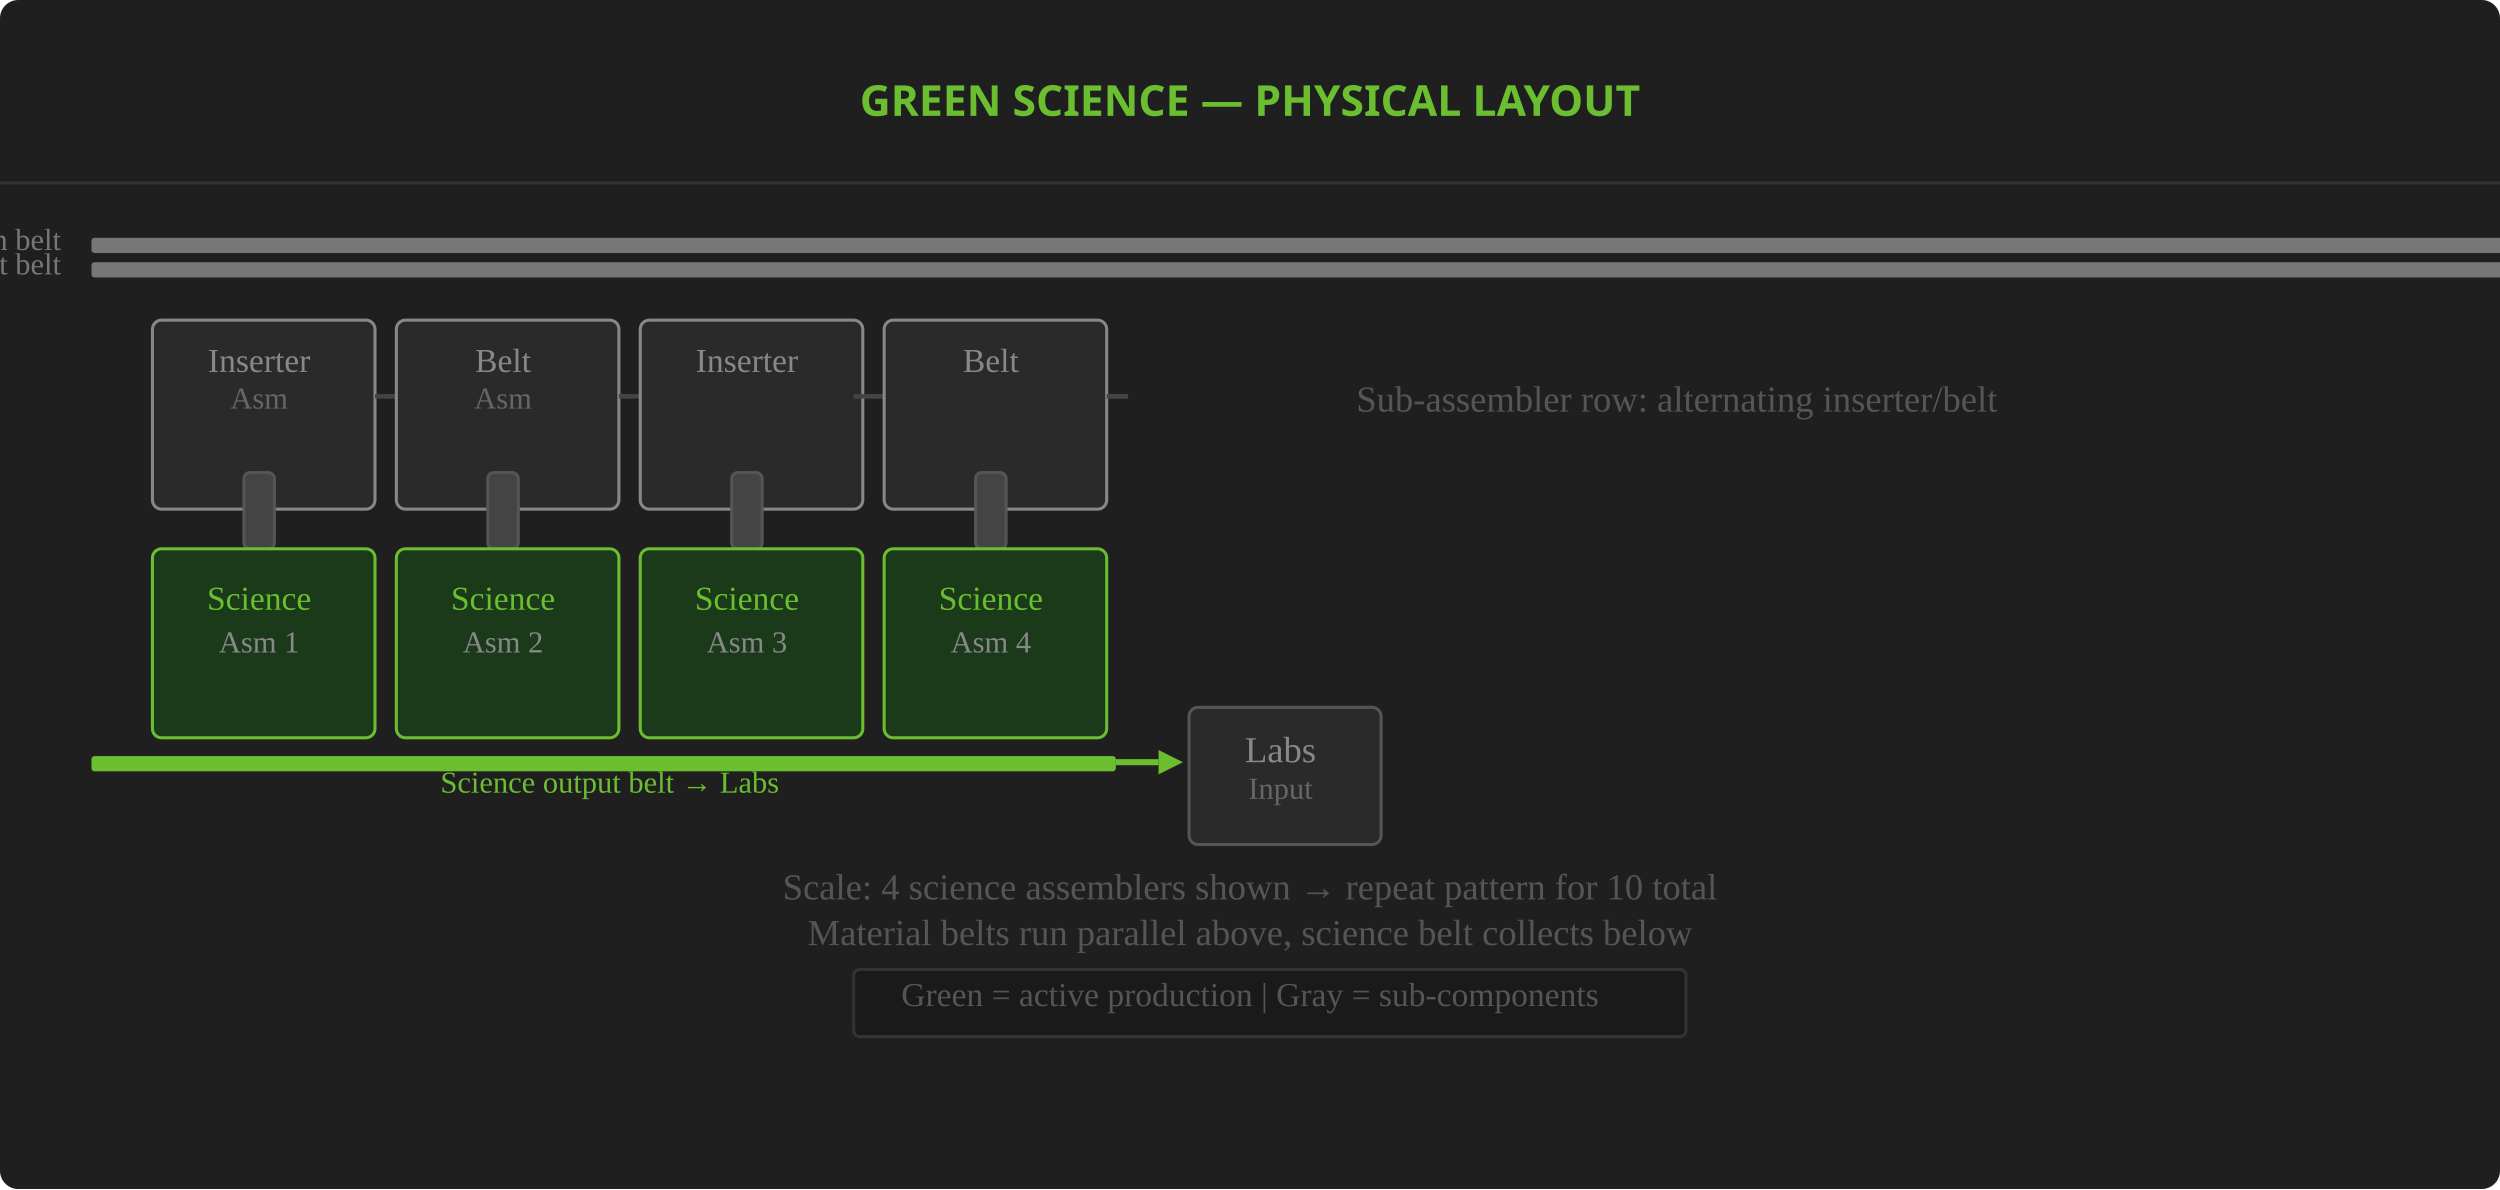
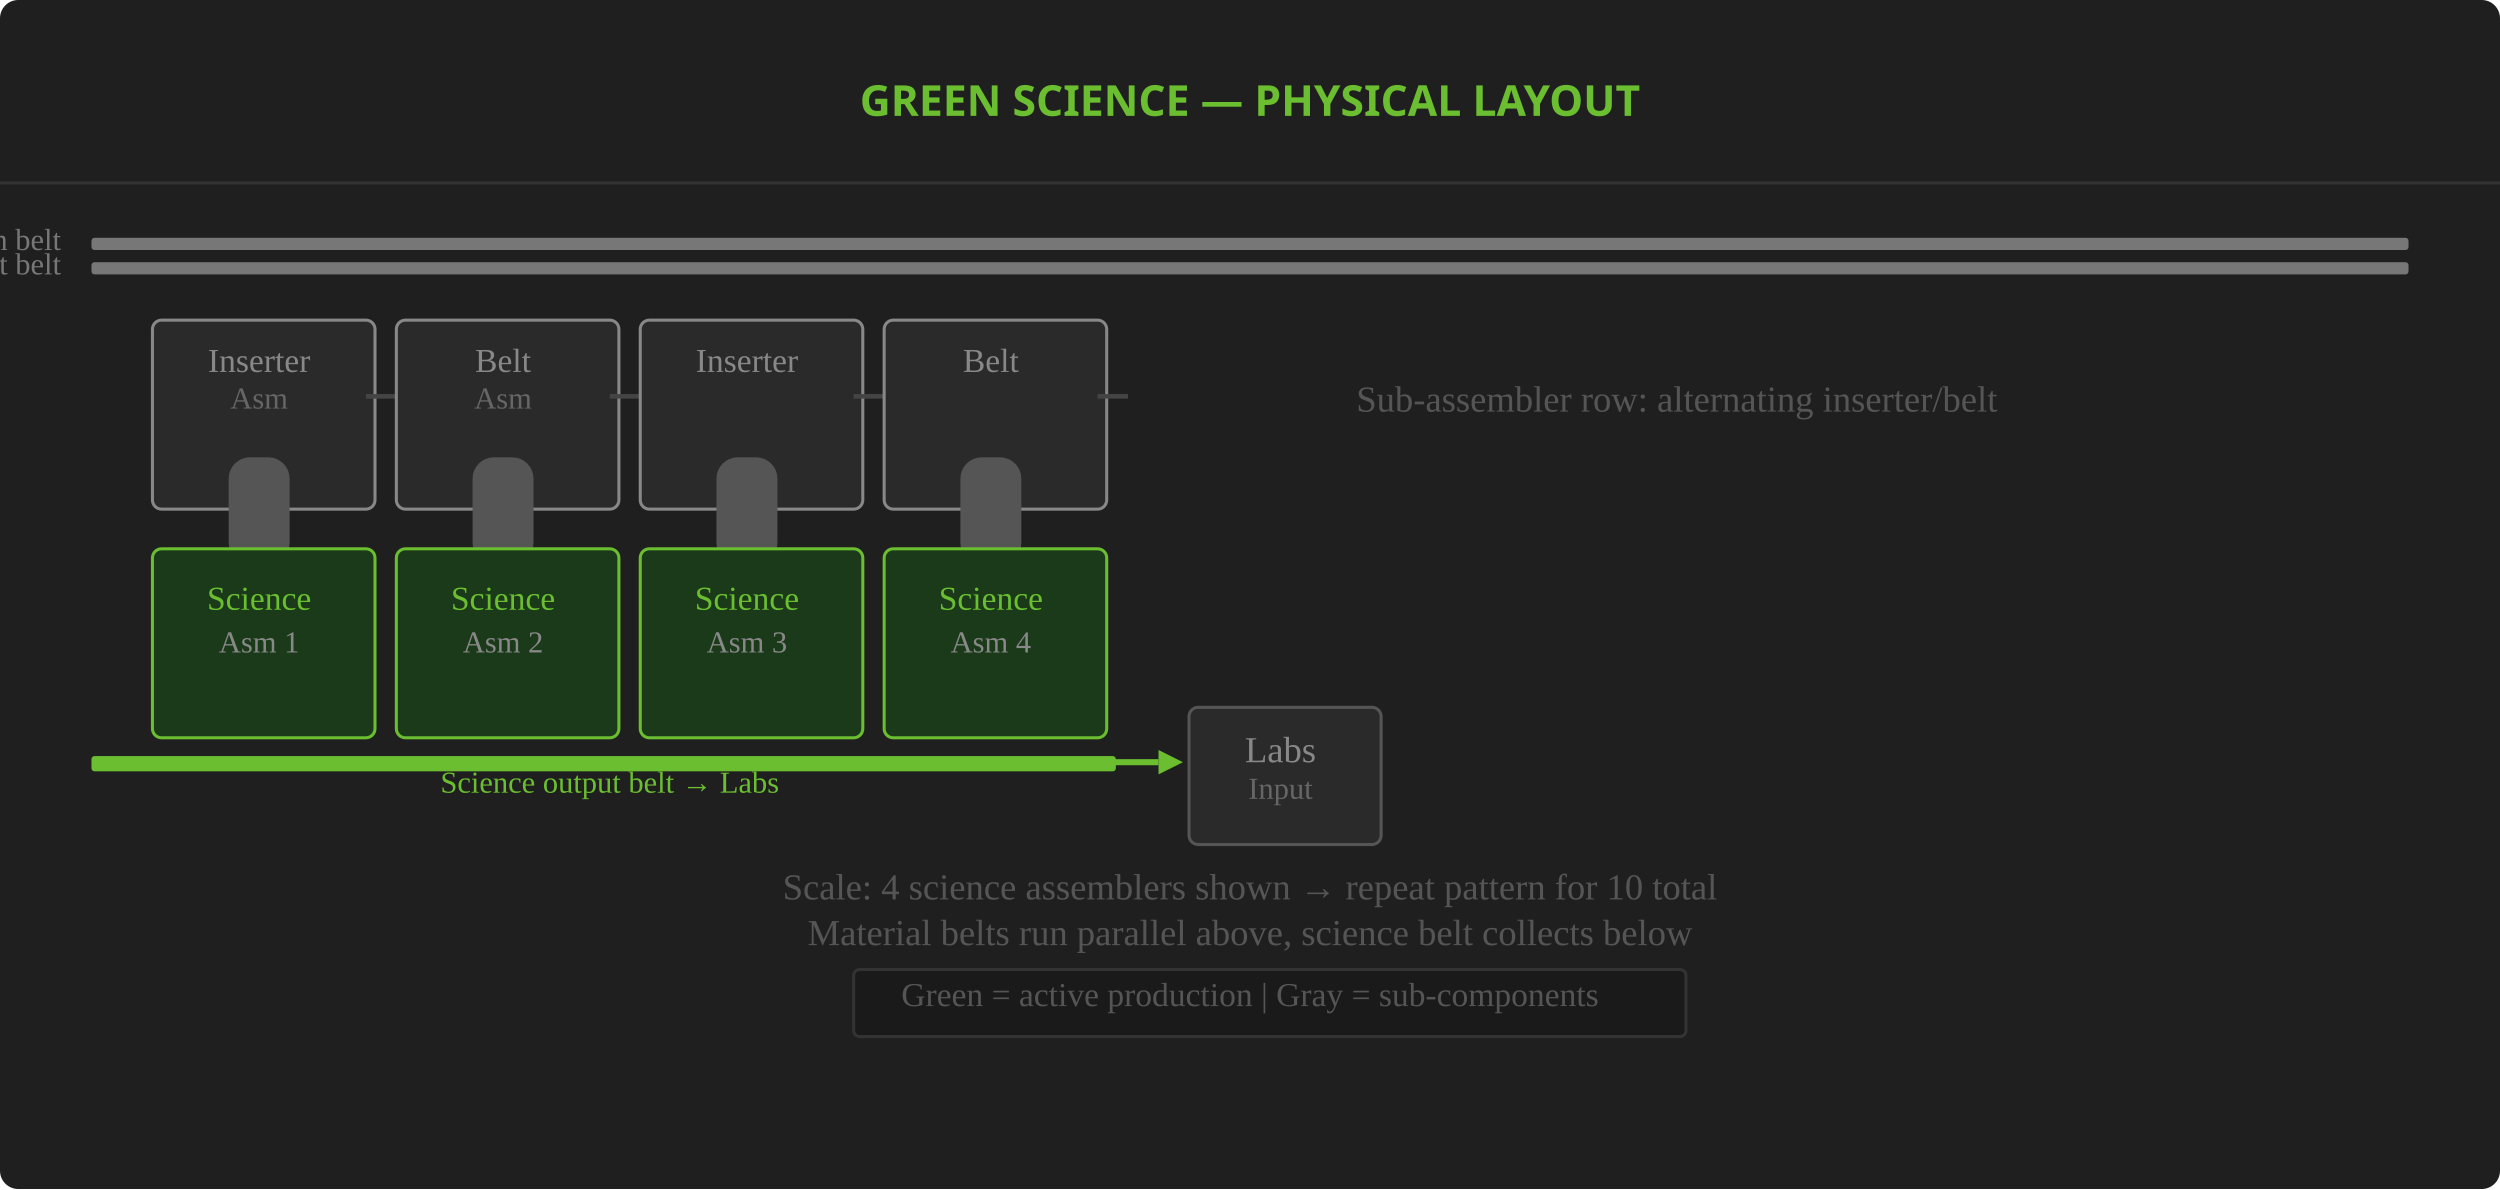
<svg xmlns="http://www.w3.org/2000/svg" viewBox="0 0 820 390" width="820" height="390">
  <defs>
    <filter id="g">
      <feGaussianBlur stdDeviation="2" result="b" />
      <feMerge>
        <feMergeNode in="b" />
        <feMergeNode in="SourceGraphic" />
      </feMerge>
    </filter>
  </defs>
  <rect width="820" height="390" fill="#1f1f1f" rx="6" />
  <line x1="0" y1="60" x2="820" y2="60" stroke="#333" />
  <text x="410" y="38" text-anchor="middle" font-family="Orbitron,sans-serif" font-size="14" font-weight="900" fill="#6abe30">GREEN SCIENCE — PHYSICAL LAYOUT</text>
-   <rect x="30" y="78" width="798" height="5" rx="1" fill="#777" />
+   <rect x="30" y="78" width="760" height="4" rx="1" fill="#777" />
  <text x="20" y="82" text-anchor="end" font-size="10" fill="#777">Iron belt</text>
-   <rect x="30" y="86" width="798" height="5" rx="1" fill="#777" />
+   <rect x="30" y="86" width="760" height="4" rx="1" fill="#777" />
  <text x="20" y="90" text-anchor="end" font-size="10" fill="#777">Circuit belt</text>
  <rect x="50" y="105" width="73" height="62" rx="3" fill="#2a2a2a" stroke="#888" />
  <text x="85" y="122" text-anchor="middle" font-size="11" fill="#888">Inserter</text>
  <text x="85" y="134" text-anchor="middle" font-size="10" fill="#666">Asm</text>
-   <line x1="123" y1="130" x2="130" y2="130" stroke="#444" stroke-width="1.5" />
+   <line x1="120" y1="130" x2="130" y2="130" stroke="#444" stroke-width="1.5" />
  <rect x="130" y="105" width="73" height="62" rx="3" fill="#2a2a2a" stroke="#888" />
  <text x="165" y="122" text-anchor="middle" font-size="11" fill="#888">Belt</text>
  <text x="165" y="134" text-anchor="middle" font-size="10" fill="#666">Asm</text>
-   <line x1="203" y1="130" x2="210" y2="130" stroke="#444" stroke-width="1.5" />
+   <line x1="200" y1="130" x2="210" y2="130" stroke="#444" stroke-width="1.5" />
  <rect x="210" y="105" width="73" height="62" rx="3" fill="#2a2a2a" stroke="#888" />
  <text x="245" y="122" text-anchor="middle" font-size="11" fill="#888">Inserter</text>
  <line x1="280" y1="130" x2="290" y2="130" stroke="#444" stroke-width="1.5" />
  <rect x="290" y="105" width="73" height="62" rx="3" fill="#2a2a2a" stroke="#888" />
  <text x="325" y="122" text-anchor="middle" font-size="11" fill="#888">Belt</text>
-   <line x1="363" y1="130" x2="370" y2="130" stroke="#444" stroke-width="1.5" />
+   <line x1="360" y1="130" x2="370" y2="130" stroke="#444" stroke-width="1.5" />
  <text x="550" y="135" text-anchor="middle" font-size="12" fill="#555">Sub-assembler row: alternating inserter/belt</text>
-   <rect x="80" y="155" width="10" height="25" rx="2" fill="#444" stroke="#555" stroke-width="1" />
-   <rect x="160" y="155" width="10" height="25" rx="2" fill="#444" stroke="#555" stroke-width="1" />
-   <rect x="240" y="155" width="10" height="25" rx="2" fill="#444" stroke="#555" stroke-width="1" />
-   <rect x="320" y="155" width="10" height="25" rx="2" fill="#444" stroke="#555" stroke-width="1" />
+   <rect x="80" y="155" width="10" height="25" rx="2" fill="#444" stroke="#555" stroke-width="10" />
+   <rect x="160" y="155" width="10" height="25" rx="2" fill="#444" stroke="#555" stroke-width="10" />
+   <rect x="240" y="155" width="10" height="25" rx="2" fill="#444" stroke="#555" stroke-width="10" />
+   <rect x="320" y="155" width="10" height="25" rx="2" fill="#444" stroke="#555" stroke-width="10" />
  <rect x="50" y="180" width="73" height="62" rx="3" fill="#1a3a1a" stroke="#6abe30" />
  <text x="85" y="200" text-anchor="middle" font-size="11" fill="#6abe30">Science</text>
  <text x="85" y="214" text-anchor="middle" font-size="10" fill="#888">Asm 1</text>
  <rect x="130" y="180" width="73" height="62" rx="3" fill="#1a3a1a" stroke="#6abe30" />
  <text x="165" y="200" text-anchor="middle" font-size="11" fill="#6abe30">Science</text>
  <text x="165" y="214" text-anchor="middle" font-size="10" fill="#888">Asm 2</text>
  <rect x="210" y="180" width="73" height="62" rx="3" fill="#1a3a1a" stroke="#6abe30" />
  <text x="245" y="200" text-anchor="middle" font-size="11" fill="#6abe30">Science</text>
  <text x="245" y="214" text-anchor="middle" font-size="10" fill="#888">Asm 3</text>
  <rect x="290" y="180" width="73" height="62" rx="3" fill="#1a3a1a" stroke="#6abe30" />
  <text x="325" y="200" text-anchor="middle" font-size="11" fill="#6abe30">Science</text>
  <text x="325" y="214" text-anchor="middle" font-size="10" fill="#888">Asm 4</text>
  <rect x="30" y="248" width="336" height="5" rx="1" fill="#6abe30" />
  <text x="200" y="260" text-anchor="middle" font-size="10" fill="#6abe30">Science output belt → Labs</text>
-   <line x1="366" y1="250" x2="380" y2="250" stroke="#6abe30" stroke-width="2" />
+   <line x1="350" y1="250" x2="380" y2="250" stroke="#6abe30" stroke-width="2" />
  <polygon points="380,246 388,250 380,254" fill="#6abe30" />
  <rect x="390" y="232" width="63" height="45" rx="3" fill="#2a2a2a" stroke="#555" />
  <text x="420" y="250" text-anchor="middle" font-size="12" fill="#888">Labs</text>
  <text x="420" y="262" text-anchor="middle" font-size="10" fill="#666">Input</text>
  <text x="410" y="295" text-anchor="middle" font-size="12" fill="#555">Scale: 4 science assemblers shown → repeat pattern for 10 total</text>
  <text x="410" y="310" text-anchor="middle" font-size="12" fill="#555">Material belts run parallel above, science belt collects below</text>
  <rect x="280" y="318" width="273" height="22" rx="2" fill="#1a1a1a" stroke="#333" />
  <text x="410" y="330" text-anchor="middle" font-size="11" fill="#555">Green = active production | Gray = sub-components</text>
</svg>
